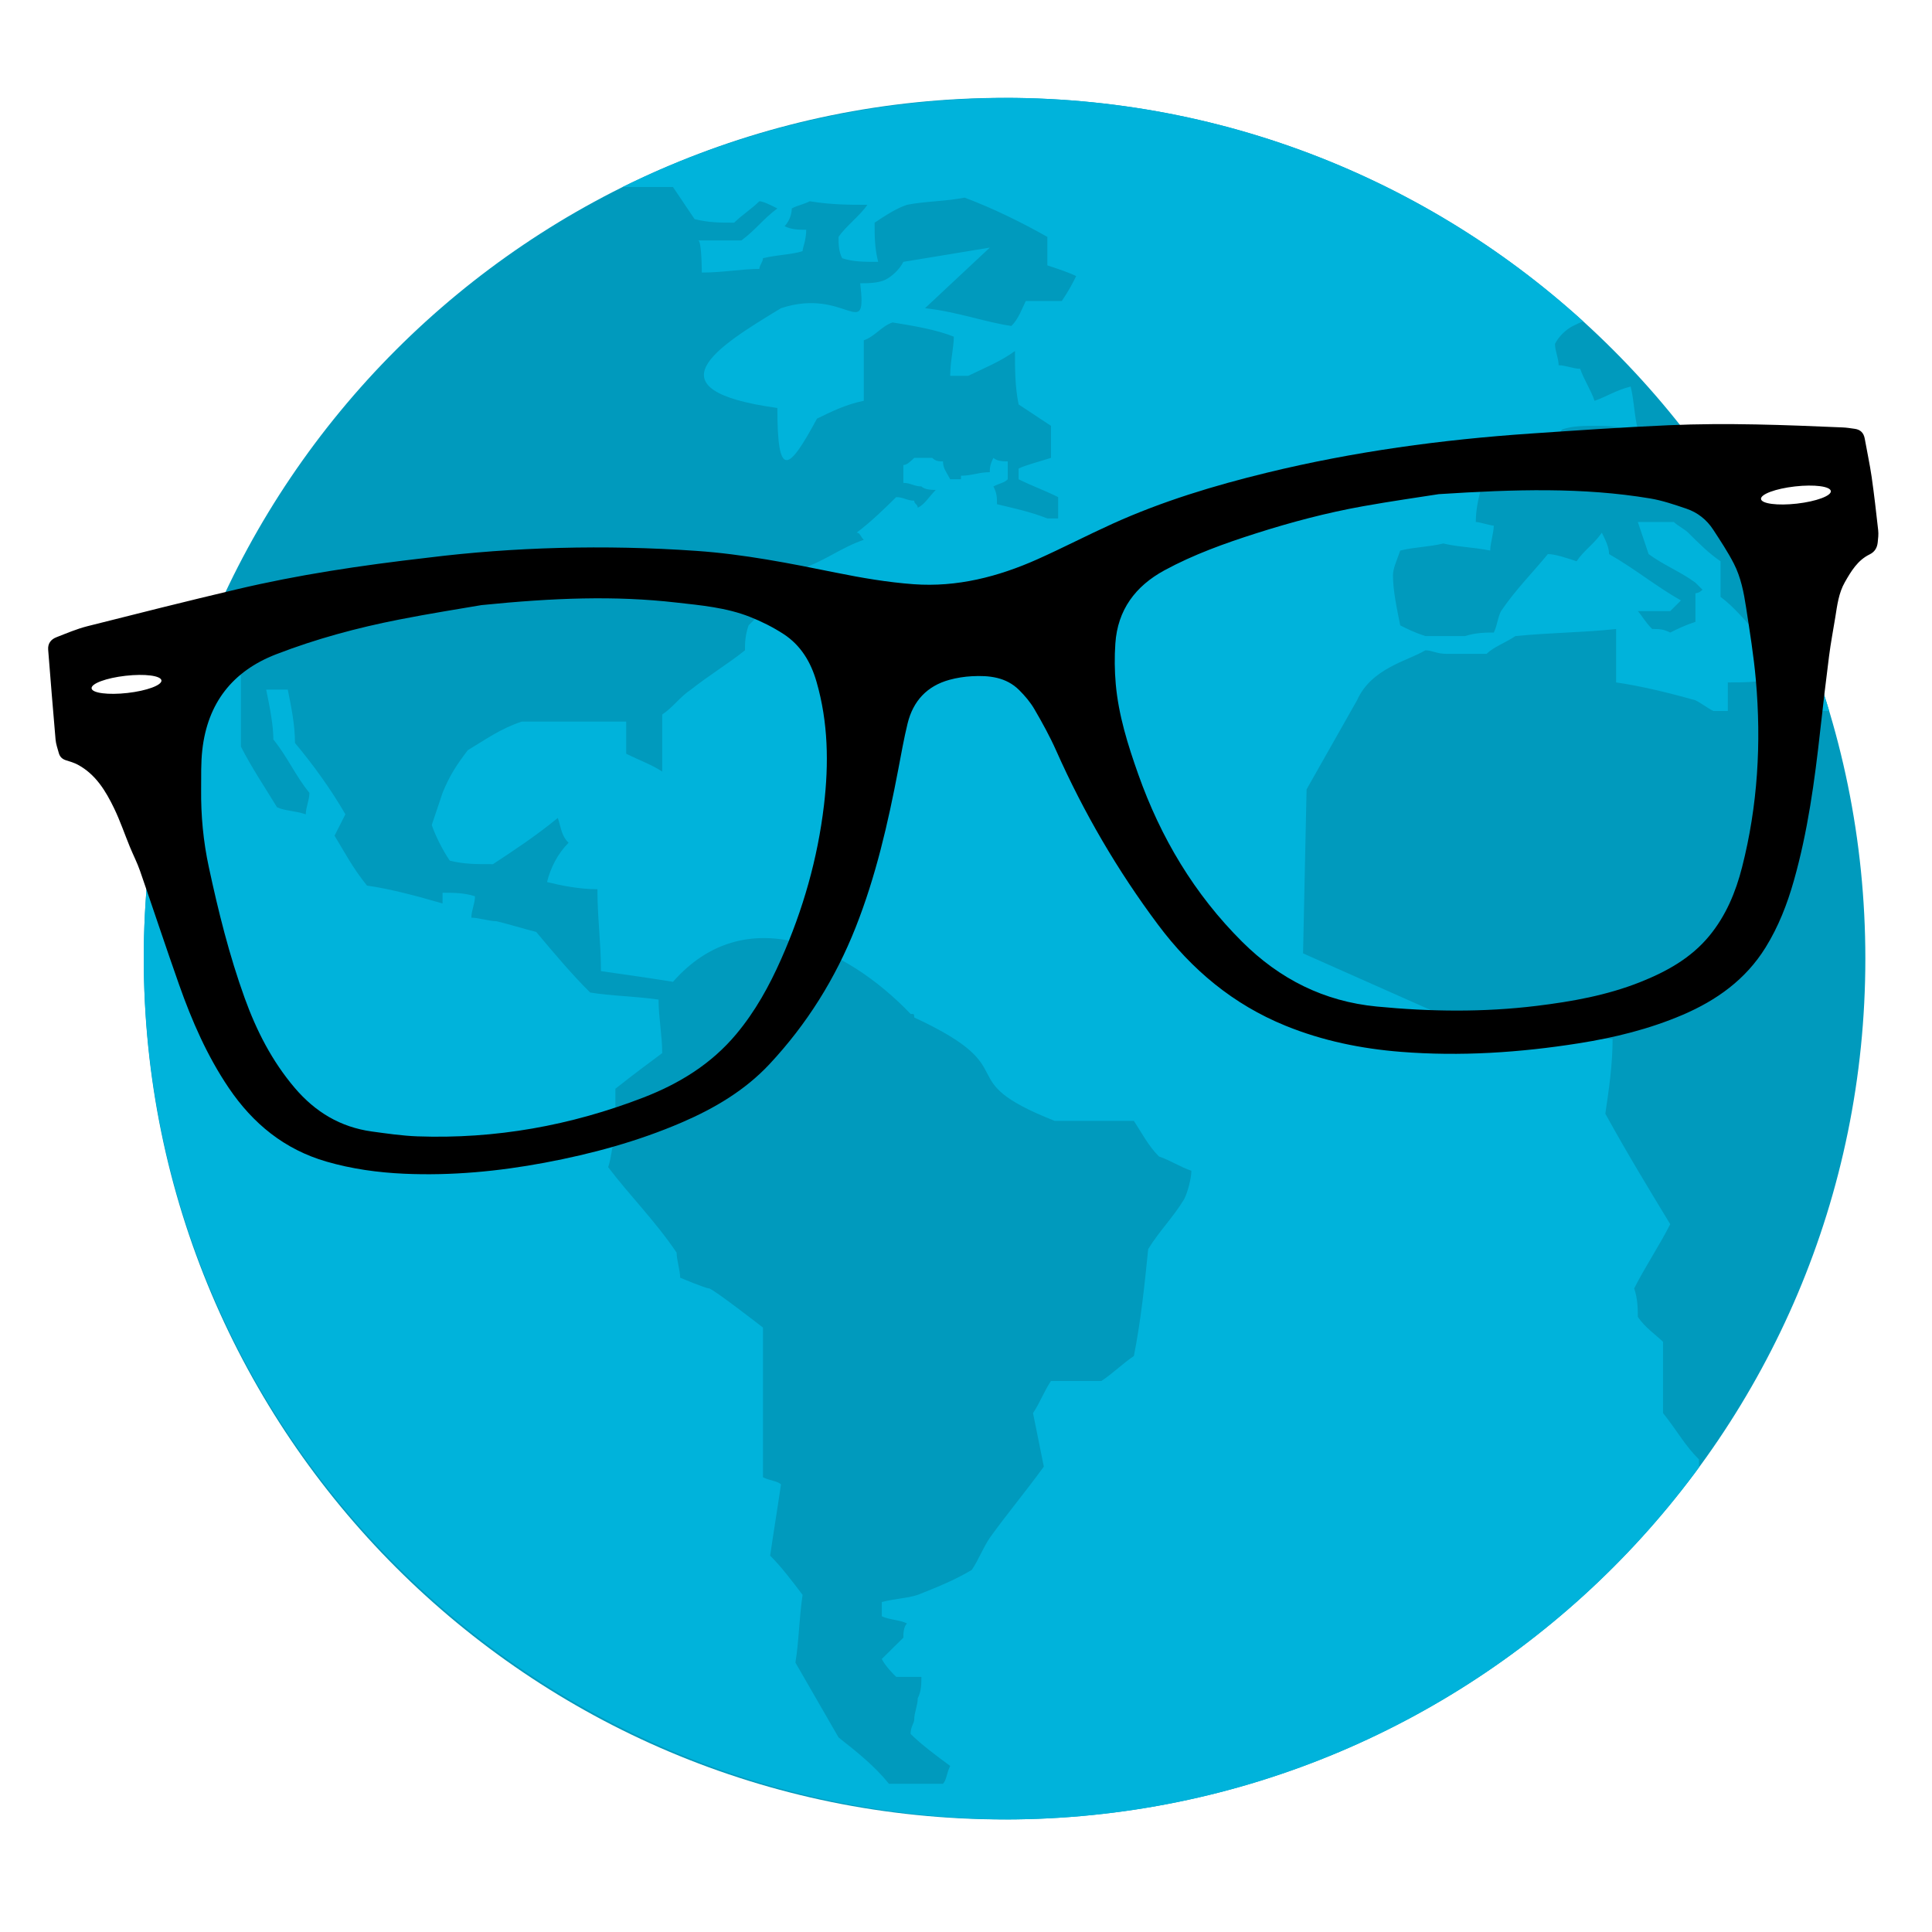
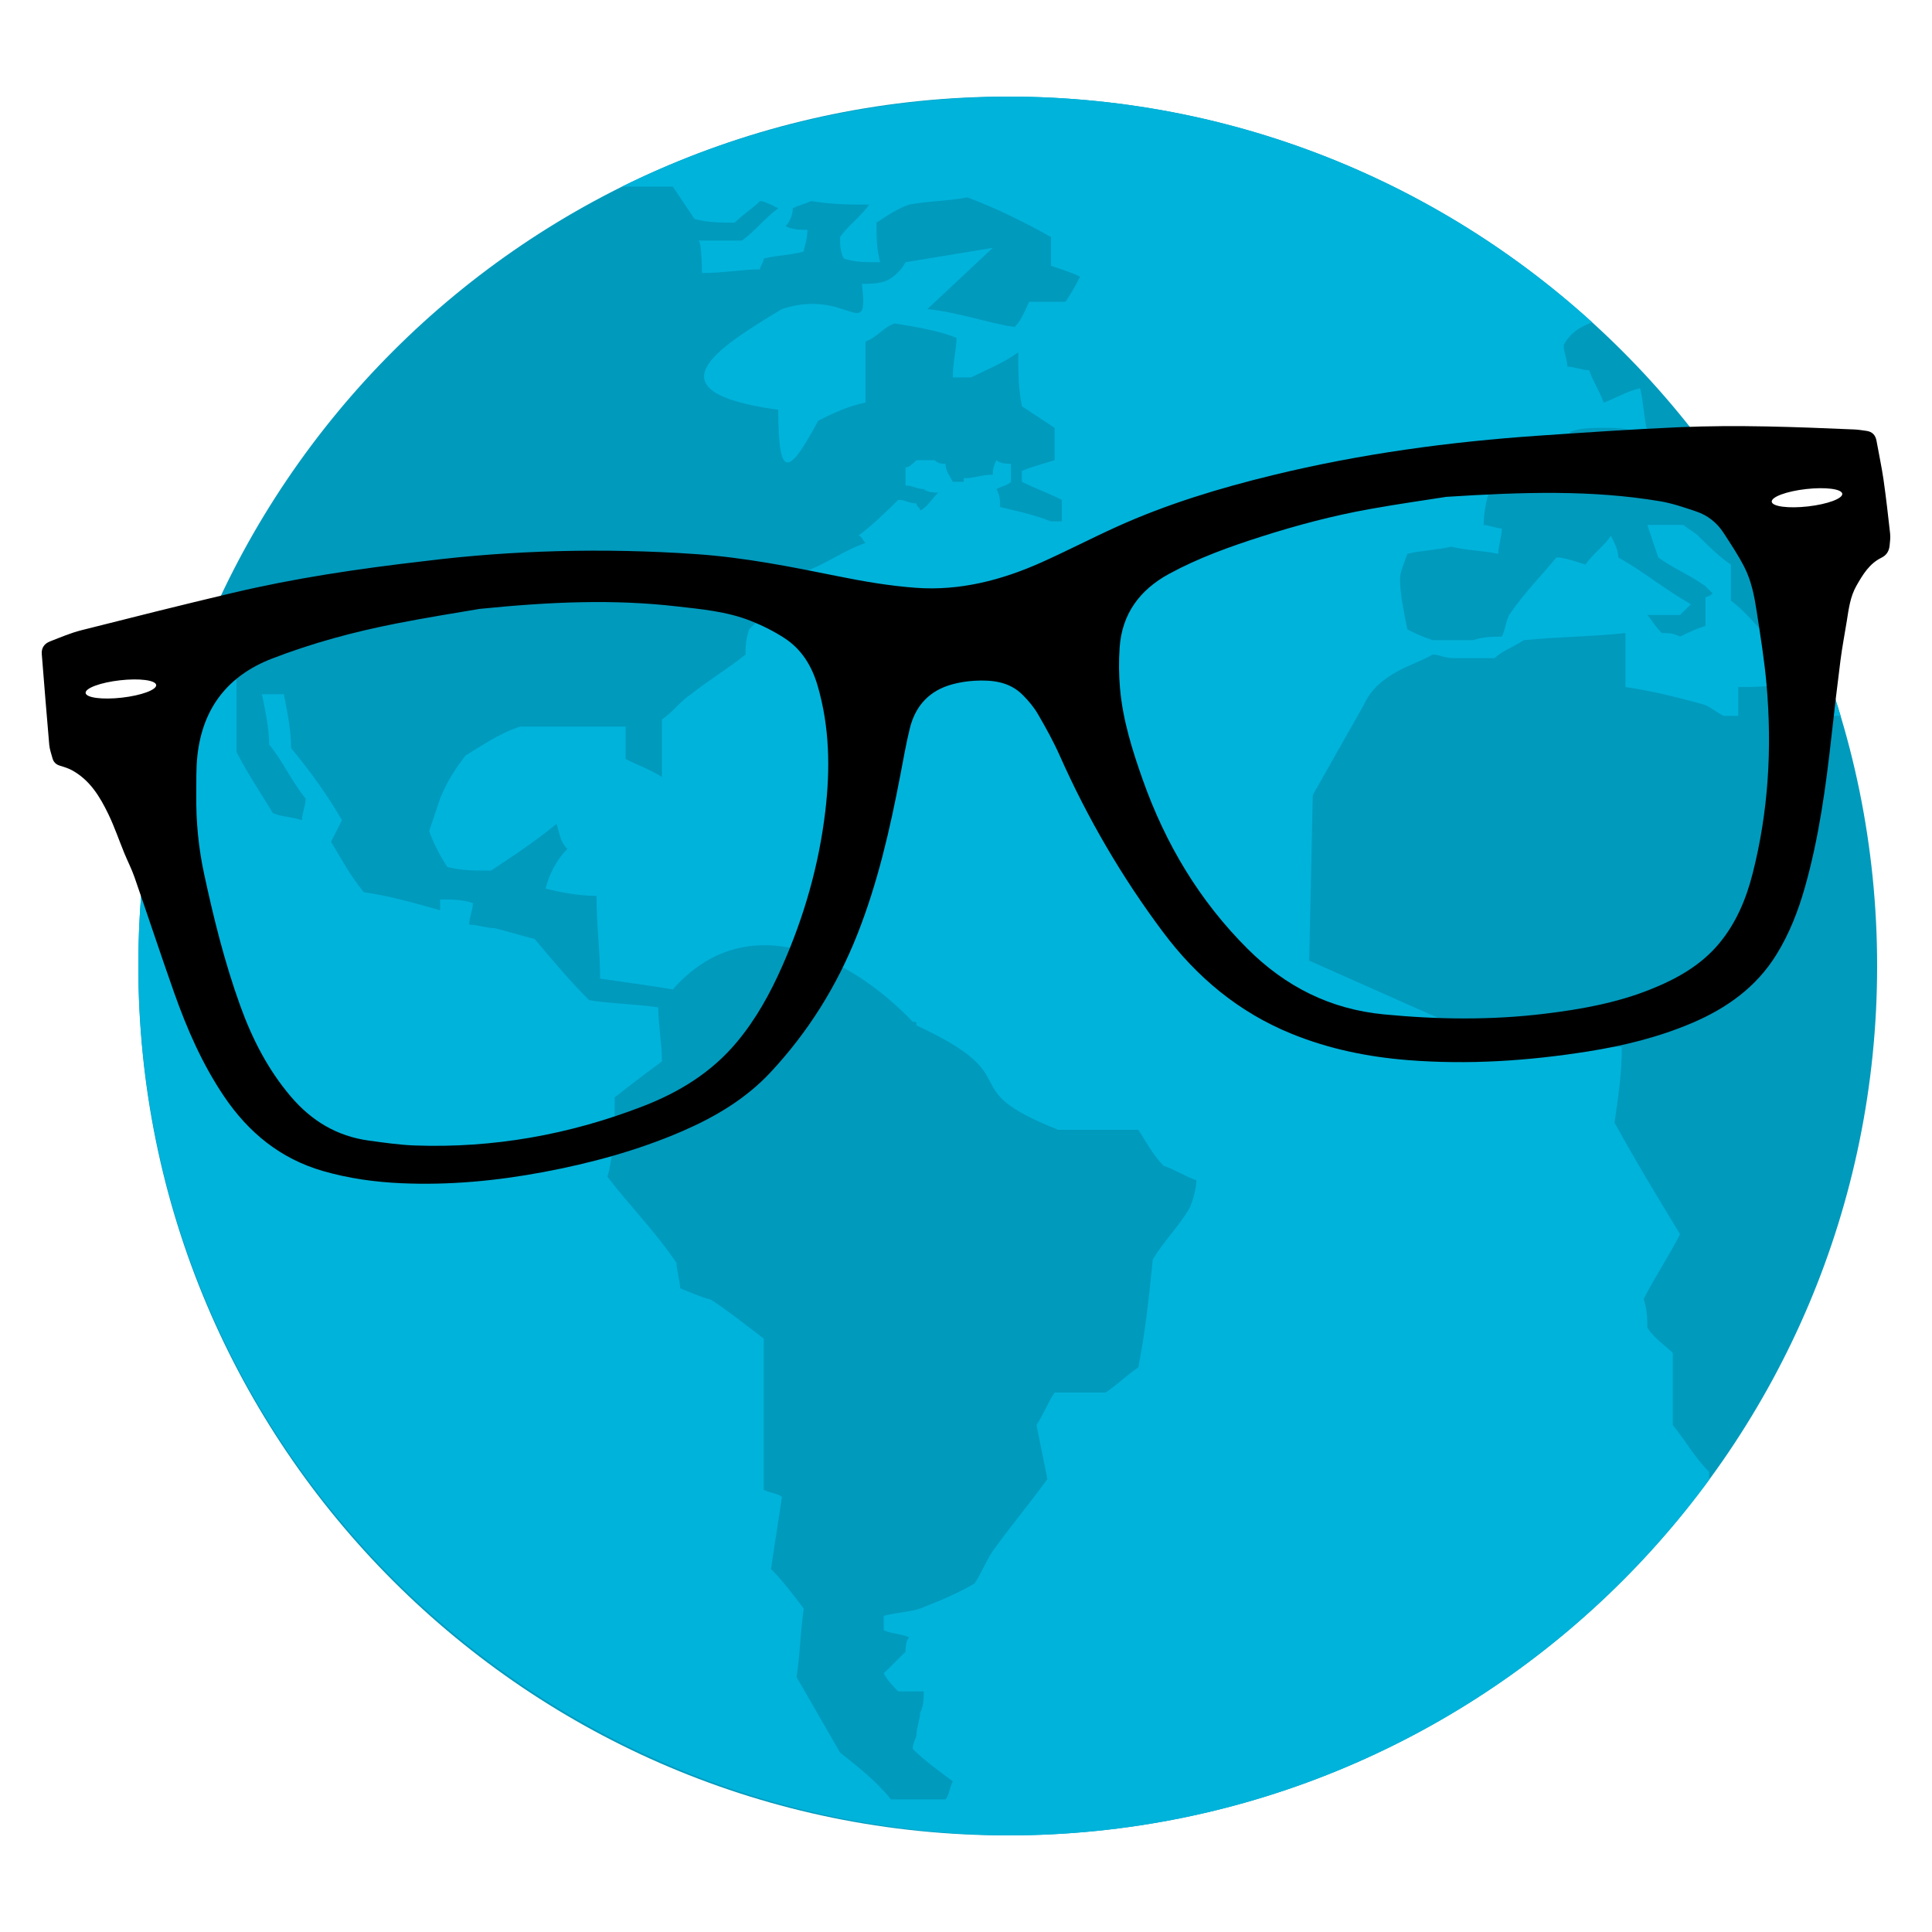
- <svg xmlns="http://www.w3.org/2000/svg" width="100%" height="100%" viewBox="0 0 101 101" version="1.1" xml:space="preserve" style="fill-rule:evenodd;clip-rule:evenodd;stroke-linejoin:round;stroke-miterlimit:2;">
-   <g transform="matrix(1,0,0,1,-809,-120)">
-     <g transform="matrix(1,0,0,1,363.356,120.116)">
-       <rect id="witterworld" x="446" y="0" width="100" height="100" style="fill:none;" />
-       <g id="witterworld1">
-         <g transform="matrix(1,0,0,1,2.15988,-2.84217e-14)">
-           <g transform="matrix(0.9,0,0,0.9,49.6,5)">
-             <circle cx="496" cy="50" r="50" style="fill:rgb(0,154,189);" />
-             <clipPath id="_clip1">
-               <circle cx="496" cy="50" r="50" />
-             </clipPath>
-             <g clip-path="url(#_clip1)">
-               <g transform="matrix(0.208333,0,0,0.208333,442.121,-3.33333)">
-                 <path d="M485.367,165.075C483.343,163.077 481.345,161.105 480.333,159.107C479.348,157.109 479.348,154.126 479.348,151.168C479.348,150.155 478.336,149.17 478.336,148.184C475.325,149.17 474.339,150.156 471.329,151.168C470.291,156.124 469.305,160.12 468.319,165.076C465.283,162.093 462.272,158.122 458.251,155.138L458.251,145.2C455.241,143.202 452.231,140.243 449.22,137.234C448.235,136.247 446.211,135.262 445.224,134.249L435.183,134.249C436.168,137.234 437.181,140.243 438.193,143.202C442.215,146.186 447.197,148.184 451.246,151.168C452.232,152.154 452.232,152.154 453.217,153.141C452.233,154.126 451.246,154.126 451.246,154.126L451.246,162.092C448.235,163.077 446.212,164.09 444.214,165.075C442.216,164.09 441.204,164.09 439.18,164.09C437.182,162.092 436.169,160.12 435.184,159.107L444.214,159.107C445.225,158.122 446.212,157.109 447.197,156.124C440.192,152.154 434.171,147.172 427.165,143.202C427.165,141.23 426.127,139.232 425.142,137.234C423.118,140.243 420.108,142.216 418.11,145.2C415.099,144.213 412.089,143.202 410.092,143.202C406.044,148.184 401.061,153.141 397.039,159.108C396.026,161.106 396.026,163.078 395.016,165.076C393.017,165.076 390.007,165.076 386.997,166.063L375.942,166.063C372.931,165.076 370.934,164.09 368.936,163.078C367.924,158.122 366.912,153.141 366.912,149.17C366.912,147.172 367.925,145.2 368.936,142.215C372.931,141.229 376.954,141.229 380.975,140.242C384.971,141.229 388.995,141.229 394.028,142.215C394.028,140.242 395.015,137.233 395.015,135.261C394.028,135.261 391.019,134.248 390.006,134.248C390.006,130.279 391.019,126.309 392.003,123.35C396.025,122.339 400.022,122.339 405.056,121.352C408.067,117.356 411.076,112.4 414.087,108.43C417.096,107.445 420.107,107.445 423.116,107.445C426.125,107.445 429.137,107.445 431.16,108.43L435.182,108.43C434.169,104.46 434.169,100.464 433.184,96.493C429.136,97.48 426.125,99.478 423.116,100.463C422.131,97.48 420.106,94.522 419.12,91.537C417.096,91.537 415.098,90.552 413.099,90.552C413.099,88.554 412.087,86.582 412.087,84.583C413.099,82.585 415.097,80.587 417.095,79.601C419.119,78.615 421.118,77.63 423.116,77.63C379.99,38.861 322.747,16 260.521,16C221.377,16 184.232,24.952 152.121,40.859L166.172,40.859C168.17,43.817 170.181,46.827 172.192,49.811C176.2,50.798 179.211,50.798 183.233,50.798C185.244,48.8 188.255,46.827 190.253,44.83C191.265,44.83 193.262,45.815 195.274,46.828C191.264,49.812 189.266,52.771 185.244,55.754L173.191,55.754C174.203,55.754 174.203,64.706 174.203,64.706C180.224,64.706 185.245,63.694 190.253,63.694C190.253,62.708 191.265,61.722 191.265,60.71C195.275,59.724 199.297,59.724 202.306,58.739C202.306,57.753 203.319,55.754 203.319,52.771C201.295,52.771 199.297,52.771 197.286,51.785C198.284,50.799 199.297,48.801 199.297,46.828C201.295,45.816 202.306,45.816 204.304,44.83C210.338,45.815 215.346,45.815 220.367,45.815C218.369,48.8 214.36,51.784 212.336,54.768C212.336,56.739 212.336,58.738 213.347,60.709C216.358,61.722 219.367,61.722 223.376,61.722C222.391,57.752 222.391,54.768 222.391,50.798C225.401,48.8 228.398,46.827 231.409,45.815C236.442,44.83 242.449,44.83 247.484,43.817C255.514,46.827 263.534,50.798 270.552,54.768L270.552,62.707C273.563,63.693 276.584,64.705 278.582,65.692C277.597,67.69 276.584,69.662 274.573,72.646L264.532,72.646C263.533,74.644 262.534,77.629 260.522,79.6C253.49,78.614 245.459,75.631 236.441,74.644L254.502,57.752L230.408,61.722C229.41,63.694 227.399,65.692 225.401,66.703C223.376,67.69 220.367,67.69 218.369,67.69C220.367,84.582 214.36,68.675 196.286,74.644C178.226,85.568 159.141,97.479 195.275,102.461C195.275,122.338 198.284,120.366 206.316,105.446C210.339,103.474 214.36,101.476 219.368,100.463L219.368,83.596C222.391,82.585 224.389,79.6 227.4,78.614C233.433,79.6 239.44,80.587 244.474,82.585C244.474,85.568 243.462,89.539 243.462,93.509L248.47,93.509C252.492,91.536 257.512,89.539 261.522,86.581C261.522,91.537 261.522,96.493 262.535,101.476C265.545,103.474 268.554,105.446 271.565,107.444L271.565,116.37C268.553,117.356 264.533,118.368 262.535,119.354L262.535,122.339C266.556,124.337 269.566,125.322 273.563,127.32L273.563,133.263L270.552,133.263C265.544,131.29 260.523,130.279 256.501,129.293C256.501,127.32 256.501,126.309 255.514,124.337C257.512,123.35 258.525,123.35 259.51,122.339L259.51,117.356C258.525,117.356 256.501,117.356 255.514,116.37C254.503,118.368 254.503,119.354 254.503,120.367C251.479,120.367 249.481,121.352 246.472,121.352L246.472,122.339L243.462,122.339C242.449,120.367 241.451,119.354 241.451,117.356C240.451,117.356 239.44,117.356 238.44,116.37L233.432,116.37C232.42,117.356 231.409,118.368 230.409,118.368L230.409,123.35C232.42,123.35 233.432,124.337 235.431,124.337C236.442,125.322 238.44,125.322 240.451,125.322L239.44,125.322C237.429,127.32 236.442,129.293 234.419,130.279C234.419,129.293 233.433,129.293 233.433,128.307C231.41,128.307 230.41,127.32 228.399,127.32C225.402,130.279 221.379,134.248 217.357,137.233C218.37,137.233 218.37,138.244 219.368,139.231C213.348,141.229 208.326,145.199 202.306,147.171C197.286,153.14 192.278,158.121 187.243,163.077C186.244,166.062 186.244,168.06 186.244,170.032C181.235,174.002 176.201,177.012 171.181,180.982C168.171,182.954 166.173,185.938 163.163,187.936L163.163,203.843C160.139,201.845 157.129,200.859 153.133,198.86L153.133,189.908L124.006,189.908C117.986,191.906 113.977,194.89 108.968,197.874C105.946,201.844 103.934,204.828 101.923,209.785C100.912,212.794 99.925,215.752 98.914,218.737C99.926,221.72 101.923,225.691 103.935,228.675C107.958,229.66 110.967,229.66 115.976,229.66C122.009,225.69 128.029,221.719 134.061,216.764C135.048,219.722 135.048,221.72 137.059,223.692C134.061,226.676 132.038,230.646 131.052,234.642C135.048,235.628 140.068,236.64 145.103,236.64C145.103,244.581 146.09,251.536 146.09,259.476C153.134,260.489 160.14,261.473 166.173,262.46C186.245,239.599 214.36,252.521 232.42,271.412C233.432,271.412 233.432,271.412 233.432,272.396C265.544,287.318 242.449,289.29 272.575,301.226L294.671,301.226C296.643,304.185 298.667,308.181 301.678,311.165C304.687,312.15 307.698,314.147 310.707,315.135C310.707,317.107 309.722,321.077 308.683,323.075C305.7,328.056 301.678,332.027 298.667,336.982C297.655,346.947 296.643,356.86 294.671,366.797C291.661,368.795 288.65,371.779 285.614,373.752L271.564,373.752C269.565,376.735 268.552,379.721 266.555,382.703C267.541,387.685 268.552,392.642 269.565,397.624C264.532,404.579 259.509,410.52 254.502,417.476C252.491,420.486 251.478,423.444 249.48,426.428C244.473,429.411 239.438,431.384 234.417,433.381C231.408,434.368 228.397,434.368 224.388,435.38L224.388,439.35C226.386,440.337 229.409,440.337 231.408,441.349C230.408,442.335 230.408,444.306 230.408,445.319C228.397,447.292 226.386,449.29 224.388,451.261C225.4,453.259 227.398,455.257 228.397,456.243L235.43,456.243C235.43,458.24 235.43,460.213 234.417,462.211C234.417,464.184 233.431,466.181 233.431,468.153C233.431,469.165 232.419,470.151 232.419,472.149C235.43,475.132 239.439,478.117 243.461,481.075C242.448,483.073 242.448,485.046 241.45,486.056L226.386,486.056C222.39,481.075 217.356,477.105 212.336,473.135C208.326,466.18 204.304,459.227 200.308,452.272C201.295,446.303 201.295,440.336 202.306,433.38C199.297,429.41 196.286,425.441 193.263,422.456C194.276,415.503 195.275,409.534 196.286,402.58C195.275,401.593 193.263,401.593 191.265,400.608L191.265,358.856C191.265,358.856 177.214,347.932 176.201,347.932C175.203,347.932 168.171,344.947 168.171,344.947C168.171,342.95 167.186,339.966 167.186,337.968C161.153,329.04 154.12,322.087 148.101,314.146C149.1,311.164 149.1,308.179 150.112,305.194L150.112,292.273C155.132,288.302 159.142,285.318 163.164,282.334C163.164,277.378 162.151,272.395 162.151,267.414C155.131,266.428 149.099,266.428 143.079,265.441C138.058,260.486 133.05,254.517 128.029,248.548C124.007,247.535 120.996,246.55 116.987,245.564C114.976,245.564 111.98,244.578 109.956,244.578C109.956,242.58 110.967,240.608 110.967,238.61C107.958,237.624 104.947,237.624 101.924,237.624L101.924,240.608C94.906,238.61 87.874,236.637 80.854,235.626C76.832,230.643 74.834,226.674 71.811,221.717C72.823,219.719 73.823,217.747 74.834,215.749C70.812,208.795 65.791,201.841 60.783,195.873C60.783,190.917 59.771,185.935 58.773,180.978L52.752,180.978C53.765,185.934 54.75,190.916 54.75,194.886C58.773,199.868 60.784,204.824 64.806,209.782C64.806,211.78 63.794,213.778 63.794,215.749C60.784,214.764 57.761,214.764 55.763,213.778C52.752,208.796 48.73,202.827 45.708,196.884L45.708,177.008C41.711,176.022 38.701,173.998 34.68,173.012L34.68,168.056C24.638,194.887 18.617,224.702 18.617,255.502C18.614,388.677 127.016,496 260.521,496C338.834,496 408.066,459.231 452.231,403.571L452.231,395.63C448.234,391.659 446.21,387.69 442.214,382.707L442.214,362.831C440.191,360.859 437.18,358.861 435.182,355.877C435.182,353.879 435.182,350.92 434.169,347.938C437.18,341.969 441.202,336.001 444.212,330.032C438.191,320.094 432.146,310.182 426.125,299.231C427.163,292.278 428.149,285.323 428.149,278.369C423.115,278.369 418.107,277.383 412.086,277.383C411.073,275.385 408.065,272.4 407.077,271.415L396.023,271.415C395.012,271.415 394.025,272.399 393.013,273.412C393.013,274.397 391.016,275.385 391.016,276.37L341.843,254.522L342.827,208.8L356.892,183.967C360.888,175.015 370.93,173.017 375.938,170.033C377.962,170.033 378.948,171.019 381.959,171.019L393.013,171.019C395.012,169.046 398.048,168.061 401.057,166.063C411.073,165.076 420.104,165.076 429.134,164.09L429.134,178.985C436.165,179.996 444.21,181.969 451.242,183.966C453.213,184.953 454.252,185.939 456.25,186.951L460.272,186.951L460.272,178.984C464.267,178.984 468.316,178.984 473.297,177.997C476.308,180.982 481.341,183.965 485.363,186.951L493.382,186.951C491.361,179.996 488.377,172.031 485.367,165.075Z" style="fill:rgb(0,179,219);" />
-               </g>
+ <svg xmlns="http://www.w3.org/2000/svg" width="100%" height="100%" viewBox="0 0 100 100" version="1.1" xml:space="preserve" style="fill-rule:evenodd;clip-rule:evenodd;stroke-linejoin:round;stroke-miterlimit:2;">
+   <g transform="matrix(1,0,0,1,-800,-120)">
+     <g id="witterworld" transform="matrix(1,0,0,1,354,120)">
+       <rect x="446" y="0" width="100" height="100" style="fill:none;" />
+       <g transform="matrix(1,0,0,1,2.15988,-2.84217e-14)">
+         <g transform="matrix(0.9,0,0,0.9,49.6,5)">
+           <circle cx="496" cy="50" r="50" style="fill:rgb(0,154,189);" />
+           <clipPath id="_clip1">
+             <circle cx="496" cy="50" r="50" />
+           </clipPath>
+           <g clip-path="url(#_clip1)">
+             <g transform="matrix(0.208333,0,0,0.208333,442.121,-3.33333)">
+               <path d="M485.367,165.075C483.343,163.077 481.345,161.105 480.333,159.107C479.348,157.109 479.348,154.126 479.348,151.168C479.348,150.155 478.336,149.17 478.336,148.184C475.325,149.17 474.339,150.156 471.329,151.168C470.291,156.124 469.305,160.12 468.319,165.076C465.283,162.093 462.272,158.122 458.251,155.138L458.251,145.2C455.241,143.202 452.231,140.243 449.22,137.234C448.235,136.247 446.211,135.262 445.224,134.249L435.183,134.249C436.168,137.234 437.181,140.243 438.193,143.202C442.215,146.186 447.197,148.184 451.246,151.168C452.232,152.154 452.232,152.154 453.217,153.141C452.233,154.126 451.246,154.126 451.246,154.126L451.246,162.092C448.235,163.077 446.212,164.09 444.214,165.075C442.216,164.09 441.204,164.09 439.18,164.09C437.182,162.092 436.169,160.12 435.184,159.107L444.214,159.107C445.225,158.122 446.212,157.109 447.197,156.124C440.192,152.154 434.171,147.172 427.165,143.202C427.165,141.23 426.127,139.232 425.142,137.234C423.118,140.243 420.108,142.216 418.11,145.2C415.099,144.213 412.089,143.202 410.092,143.202C406.044,148.184 401.061,153.141 397.039,159.108C396.026,161.106 396.026,163.078 395.016,165.076C393.017,165.076 390.007,165.076 386.997,166.063L375.942,166.063C372.931,165.076 370.934,164.09 368.936,163.078C367.924,158.122 366.912,153.141 366.912,149.17C366.912,147.172 367.925,145.2 368.936,142.215C372.931,141.229 376.954,141.229 380.975,140.242C384.971,141.229 388.995,141.229 394.028,142.215C394.028,140.242 395.015,137.233 395.015,135.261C394.028,135.261 391.019,134.248 390.006,134.248C390.006,130.279 391.019,126.309 392.003,123.35C396.025,122.339 400.022,122.339 405.056,121.352C408.067,117.356 411.076,112.4 414.087,108.43C417.096,107.445 420.107,107.445 423.116,107.445C426.125,107.445 429.137,107.445 431.16,108.43L435.182,108.43C434.169,104.46 434.169,100.464 433.184,96.493C429.136,97.48 426.125,99.478 423.116,100.463C422.131,97.48 420.106,94.522 419.12,91.537C417.096,91.537 415.098,90.552 413.099,90.552C413.099,88.554 412.087,86.582 412.087,84.583C413.099,82.585 415.097,80.587 417.095,79.601C419.119,78.615 421.118,77.63 423.116,77.63C379.99,38.861 322.747,16 260.521,16C221.377,16 184.232,24.952 152.121,40.859L166.172,40.859C168.17,43.817 170.181,46.827 172.192,49.811C176.2,50.798 179.211,50.798 183.233,50.798C185.244,48.8 188.255,46.827 190.253,44.83C191.265,44.83 193.262,45.815 195.274,46.828C191.264,49.812 189.266,52.771 185.244,55.754L173.191,55.754C174.203,55.754 174.203,64.706 174.203,64.706C180.224,64.706 185.245,63.694 190.253,63.694C190.253,62.708 191.265,61.722 191.265,60.71C195.275,59.724 199.297,59.724 202.306,58.739C202.306,57.753 203.319,55.754 203.319,52.771C201.295,52.771 199.297,52.771 197.286,51.785C198.284,50.799 199.297,48.801 199.297,46.828C201.295,45.816 202.306,45.816 204.304,44.83C210.338,45.815 215.346,45.815 220.367,45.815C218.369,48.8 214.36,51.784 212.336,54.768C212.336,56.739 212.336,58.738 213.347,60.709C216.358,61.722 219.367,61.722 223.376,61.722C222.391,57.752 222.391,54.768 222.391,50.798C225.401,48.8 228.398,46.827 231.409,45.815C236.442,44.83 242.449,44.83 247.484,43.817C255.514,46.827 263.534,50.798 270.552,54.768L270.552,62.707C273.563,63.693 276.584,64.705 278.582,65.692C277.597,67.69 276.584,69.662 274.573,72.646L264.532,72.646C263.533,74.644 262.534,77.629 260.522,79.6C253.49,78.614 245.459,75.631 236.441,74.644L254.502,57.752L230.408,61.722C229.41,63.694 227.399,65.692 225.401,66.703C223.376,67.69 220.367,67.69 218.369,67.69C220.367,84.582 214.36,68.675 196.286,74.644C178.226,85.568 159.141,97.479 195.275,102.461C195.275,122.338 198.284,120.366 206.316,105.446C210.339,103.474 214.36,101.476 219.368,100.463L219.368,83.596C222.391,82.585 224.389,79.6 227.4,78.614C233.433,79.6 239.44,80.587 244.474,82.585C244.474,85.568 243.462,89.539 243.462,93.509L248.47,93.509C252.492,91.536 257.512,89.539 261.522,86.581C261.522,91.537 261.522,96.493 262.535,101.476C265.545,103.474 268.554,105.446 271.565,107.444L271.565,116.37C268.553,117.356 264.533,118.368 262.535,119.354L262.535,122.339C266.556,124.337 269.566,125.322 273.563,127.32L273.563,133.263L270.552,133.263C265.544,131.29 260.523,130.279 256.501,129.293C256.501,127.32 256.501,126.309 255.514,124.337C257.512,123.35 258.525,123.35 259.51,122.339L259.51,117.356C258.525,117.356 256.501,117.356 255.514,116.37C254.503,118.368 254.503,119.354 254.503,120.367C251.479,120.367 249.481,121.352 246.472,121.352L246.472,122.339L243.462,122.339C242.449,120.367 241.451,119.354 241.451,117.356C240.451,117.356 239.44,117.356 238.44,116.37L233.432,116.37C232.42,117.356 231.409,118.368 230.409,118.368L230.409,123.35C232.42,123.35 233.432,124.337 235.431,124.337C236.442,125.322 238.44,125.322 240.451,125.322L239.44,125.322C237.429,127.32 236.442,129.293 234.419,130.279C234.419,129.293 233.433,129.293 233.433,128.307C231.41,128.307 230.41,127.32 228.399,127.32C225.402,130.279 221.379,134.248 217.357,137.233C218.37,137.233 218.37,138.244 219.368,139.231C213.348,141.229 208.326,145.199 202.306,147.171C197.286,153.14 192.278,158.121 187.243,163.077C186.244,166.062 186.244,168.06 186.244,170.032C181.235,174.002 176.201,177.012 171.181,180.982C168.171,182.954 166.173,185.938 163.163,187.936L163.163,203.843C160.139,201.845 157.129,200.859 153.133,198.86L153.133,189.908L124.006,189.908C117.986,191.906 113.977,194.89 108.968,197.874C105.946,201.844 103.934,204.828 101.923,209.785C100.912,212.794 99.925,215.752 98.914,218.737C99.926,221.72 101.923,225.691 103.935,228.675C107.958,229.66 110.967,229.66 115.976,229.66C122.009,225.69 128.029,221.719 134.061,216.764C135.048,219.722 135.048,221.72 137.059,223.692C134.061,226.676 132.038,230.646 131.052,234.642C135.048,235.628 140.068,236.64 145.103,236.64C145.103,244.581 146.09,251.536 146.09,259.476C153.134,260.489 160.14,261.473 166.173,262.46C186.245,239.599 214.36,252.521 232.42,271.412C233.432,271.412 233.432,271.412 233.432,272.396C265.544,287.318 242.449,289.29 272.575,301.226L294.671,301.226C296.643,304.185 298.667,308.181 301.678,311.165C304.687,312.15 307.698,314.147 310.707,315.135C310.707,317.107 309.722,321.077 308.683,323.075C305.7,328.056 301.678,332.027 298.667,336.982C297.655,346.947 296.643,356.86 294.671,366.797C291.661,368.795 288.65,371.779 285.614,373.752L271.564,373.752C269.565,376.735 268.552,379.721 266.555,382.703C267.541,387.685 268.552,392.642 269.565,397.624C264.532,404.579 259.509,410.52 254.502,417.476C252.491,420.486 251.478,423.444 249.48,426.428C244.473,429.411 239.438,431.384 234.417,433.381C231.408,434.368 228.397,434.368 224.388,435.38L224.388,439.35C226.386,440.337 229.409,440.337 231.408,441.349C230.408,442.335 230.408,444.306 230.408,445.319C228.397,447.292 226.386,449.29 224.388,451.261C225.4,453.259 227.398,455.257 228.397,456.243L235.43,456.243C235.43,458.24 235.43,460.213 234.417,462.211C234.417,464.184 233.431,466.181 233.431,468.153C233.431,469.165 232.419,470.151 232.419,472.149C235.43,475.132 239.439,478.117 243.461,481.075C242.448,483.073 242.448,485.046 241.45,486.056L226.386,486.056C222.39,481.075 217.356,477.105 212.336,473.135C208.326,466.18 204.304,459.227 200.308,452.272C201.295,446.303 201.295,440.336 202.306,433.38C199.297,429.41 196.286,425.441 193.263,422.456C194.276,415.503 195.275,409.534 196.286,402.58C195.275,401.593 193.263,401.593 191.265,400.608L191.265,358.856C191.265,358.856 177.214,347.932 176.201,347.932C175.203,347.932 168.171,344.947 168.171,344.947C168.171,342.95 167.186,339.966 167.186,337.968C161.153,329.04 154.12,322.087 148.101,314.146C149.1,311.164 149.1,308.179 150.112,305.194L150.112,292.273C155.132,288.302 159.142,285.318 163.164,282.334C163.164,277.378 162.151,272.395 162.151,267.414C155.131,266.428 149.099,266.428 143.079,265.441C138.058,260.486 133.05,254.517 128.029,248.548C124.007,247.535 120.996,246.55 116.987,245.564C114.976,245.564 111.98,244.578 109.956,244.578C109.956,242.58 110.967,240.608 110.967,238.61C107.958,237.624 104.947,237.624 101.924,237.624L101.924,240.608C94.906,238.61 87.874,236.637 80.854,235.626C76.832,230.643 74.834,226.674 71.811,221.717C72.823,219.719 73.823,217.747 74.834,215.749C70.812,208.795 65.791,201.841 60.783,195.873C60.783,190.917 59.771,185.935 58.773,180.978L52.752,180.978C53.765,185.934 54.75,190.916 54.75,194.886C58.773,199.868 60.784,204.824 64.806,209.782C64.806,211.78 63.794,213.778 63.794,215.749C60.784,214.764 57.761,214.764 55.763,213.778C52.752,208.796 48.73,202.827 45.708,196.884L45.708,177.008C41.711,176.022 38.701,173.998 34.68,173.012L34.68,168.056C24.638,194.887 18.617,224.702 18.617,255.502C18.614,388.677 127.016,496 260.521,496C338.834,496 408.066,459.231 452.231,403.571L452.231,395.63C448.234,391.659 446.21,387.69 442.214,382.707L442.214,362.831C440.191,360.859 437.18,358.861 435.182,355.877C435.182,353.879 435.182,350.92 434.169,347.938C437.18,341.969 441.202,336.001 444.212,330.032C438.191,320.094 432.146,310.182 426.125,299.231C427.163,292.278 428.149,285.323 428.149,278.369C423.115,278.369 418.107,277.383 412.086,277.383C411.073,275.385 408.065,272.4 407.077,271.415L396.023,271.415C395.012,271.415 394.025,272.399 393.013,273.412C393.013,274.397 391.016,275.385 391.016,276.37L341.843,254.522L342.827,208.8L356.892,183.967C360.888,175.015 370.93,173.017 375.938,170.033C377.962,170.033 378.948,171.019 381.959,171.019L393.013,171.019C395.012,169.046 398.048,168.061 401.057,166.063C411.073,165.076 420.104,165.076 429.134,164.09L429.134,178.985C436.165,179.996 444.21,181.969 451.242,183.966C453.213,184.953 454.252,185.939 456.25,186.951L460.272,186.951L460.272,178.984C464.267,178.984 468.316,178.984 473.297,177.997C476.308,180.982 481.341,183.965 485.363,186.951L493.382,186.951C491.361,179.996 488.377,172.031 485.367,165.075Z" style="fill:rgb(0,179,219);" />
            </g>
          </g>
-           <g transform="matrix(0.106198,-0.012045,0.012045,0.106198,441.979,-0.33038)">
-             <path d="M895.876,319.58C895.69,316.734 894.322,314.944 891.569,314.235C889.628,313.737 887.703,313.188 885.744,312.884C857.782,308.492 829.785,304.203 801.536,302.245C778.975,300.676 756.384,299.68 733.773,298.665C690.257,296.716 646.829,297.669 603.55,303.141C577.108,306.485 550.934,311.271 525.504,319.486C512.654,323.64 500.025,328.486 487.157,332.572C467.079,338.929 446.474,341.792 425.637,337.884C413.109,335.529 400.748,331.947 388.599,328.014C366.615,320.905 344.646,313.897 321.841,309.702C277.499,301.514 232.82,297.755 191.163,298.203C157.206,298.253 126.702,299.411 96.333,303.057C71.427,306.045 46.555,309.371 21.682,312.748C16.397,313.475 11.23,315.028 6.055,316.395C3.286,317.121 1.454,318.96 1.361,322.042C0.88,336.732 0.373,351.415 0.002,366.123C-0.048,368.335 0.492,370.563 0.83,372.775C1.108,374.64 2.13,375.932 3.92,376.717C5.819,377.545 7.77,378.38 9.459,379.545C17.624,385.235 21.558,393.848 24.69,402.788C26.919,409.18 28.363,415.832 30.211,422.35C31.359,426.412 32.879,430.379 33.799,434.482C38.113,453.662 42.124,472.926 46.539,492.075C50.752,510.346 56.24,528.212 64.978,544.929C74.738,563.604 88.652,577.907 108.399,586.129C120.354,591.11 132.79,594.285 145.539,596.312C168.385,599.925 191.367,600.365 214.415,598.693C237.751,597.005 260.791,593.475 283.241,586.687C299.907,581.638 315.662,574.614 329.035,563.233C349.45,545.824 365.888,525.156 378.51,501.449C391.124,477.775 399.971,452.602 407.908,427.081C410.196,419.753 412.348,412.382 415,405.188C418.917,394.592 426.508,388.042 437.812,386.302C441.409,385.744 445.139,385.593 448.788,385.804C457.268,386.302 465.424,388.092 471.08,395.175C473.546,398.257 475.825,401.668 477.412,405.273C480.503,412.29 483.441,419.416 485.737,426.711C495.7,458.257 508.922,488.314 525.637,516.866C539.499,540.592 557.786,559.757 582.034,572.977C599.173,582.331 617.511,588.292 636.608,592.007C665.331,597.579 694.339,598.945 723.502,597.663C741.131,596.902 758.557,594.656 775.51,589.592C792.904,584.374 808.2,575.898 819.632,561.376C827.028,552.005 832.516,541.552 837.026,530.56C846.533,507.393 852.644,483.23 858.167,458.88C860.869,446.972 863.655,435.076 866.56,423.205C868.081,416.999 869.989,410.903 871.709,404.758C873.313,399 874.682,393.157 878.328,388.176C881.992,383.169 885.741,378.264 891.853,376.094C894.521,375.14 895.873,373.283 896.447,370.75C896.885,368.791 897.358,366.799 897.358,364.831C897.375,356.042 897.375,347.253 897.122,338.48C896.923,332.167 896.265,325.886 895.876,319.58M37.541,347.399C28.035,347.399 20.335,345.508 20.335,343.178C20.335,340.829 28.035,338.94 37.541,338.94C47.031,338.94 54.723,340.831 54.723,343.178C54.723,345.507 47.031,347.399 37.541,347.399M369.841,440.337C363.814,465.99 353.876,490.035 340.57,512.746C333.308,525.157 325.069,536.774 314.617,546.737C300.821,559.908 284.214,567.675 265.986,572.455C229.082,582.112 191.757,584.527 154.001,578.871C146.605,577.757 139.31,575.814 132.032,573.975C117.046,570.125 105.674,561.396 97.028,548.529C87.463,534.277 81.594,518.626 77.66,502.093C72.527,480.513 69.639,458.578 67.461,436.53C66.186,423.739 66.431,411 68.01,398.276C68.803,391.878 69.319,385.377 70.771,379.111C75.904,356.822 89.683,342.621 111.836,336.812C132.082,331.51 152.708,328.386 173.528,326.698C188.97,325.431 204.454,324.79 214.45,324.207C249.986,324.655 279.823,326.917 309.179,333.688C321.168,336.432 333.309,338.906 344.277,344.749C349.672,347.619 354.907,351.03 359.618,354.914C367.393,361.322 371.362,370.06 373.025,379.938C376.479,400.318 374.51,420.404 369.841,440.337M829.651,430.822C828.875,461.803 823.656,492.047 812.613,521.122C808.156,532.893 802.092,543.768 792.974,552.599C782.81,562.46 770.162,567.678 756.721,571.325C739.834,575.901 722.562,577 705.168,577.151C678.911,577.387 653.042,574.112 627.394,568.657C601.982,563.256 581.717,549.948 565.592,529.803C544.924,503.968 531.687,474.655 524.274,442.568C520.845,427.742 517.959,412.824 518.33,397.517C518.499,390.932 519.175,384.279 520.374,377.786C523.328,361.61 533.258,351.047 548.218,344.97C563.246,338.891 578.967,335.177 594.822,332.035C612.468,328.531 630.264,325.914 648.215,324.758C662.232,323.846 676.279,323.466 685.785,323.052C723.389,324.893 756.264,327.661 788.23,336.78C794.107,338.451 799.729,341.128 805.285,343.737C810.554,346.203 814.605,350.238 817.223,355.465C820.112,361.249 823.081,367.031 825.363,373.052C828.031,380.111 828.622,387.675 828.909,395.163C829.363,407.047 829.954,418.952 829.651,430.822M859.319,347.399C849.83,347.399 842.13,345.508 842.13,343.178C842.13,340.829 849.83,338.94 859.319,338.94C868.807,338.94 876.507,340.831 876.507,343.178C876.508,345.507 868.808,347.399 859.319,347.399" style="fill-rule:nonzero;" />
-           </g>
+         </g>
+         <g transform="matrix(0.106198,-0.012045,0.012045,0.106198,441.979,-0.33038)">
+           <path d="M895.876,319.58C895.69,316.734 894.322,314.944 891.569,314.235C889.628,313.737 887.703,313.188 885.744,312.884C857.782,308.492 829.785,304.203 801.536,302.245C778.975,300.676 756.384,299.68 733.773,298.665C690.257,296.716 646.829,297.669 603.55,303.141C577.108,306.485 550.934,311.271 525.504,319.486C512.654,323.64 500.025,328.486 487.157,332.572C467.079,338.929 446.474,341.792 425.637,337.884C413.109,335.529 400.748,331.947 388.599,328.014C366.615,320.905 344.646,313.897 321.841,309.702C277.499,301.514 232.82,297.755 191.163,298.203C157.206,298.253 126.702,299.411 96.333,303.057C71.427,306.045 46.555,309.371 21.682,312.748C16.397,313.475 11.23,315.028 6.055,316.395C3.286,317.121 1.454,318.96 1.361,322.042C0.88,336.732 0.373,351.415 0.002,366.123C-0.048,368.335 0.492,370.563 0.83,372.775C1.108,374.64 2.13,375.932 3.92,376.717C5.819,377.545 7.77,378.38 9.459,379.545C17.624,385.235 21.558,393.848 24.69,402.788C26.919,409.18 28.363,415.832 30.211,422.35C31.359,426.412 32.879,430.379 33.799,434.482C38.113,453.662 42.124,472.926 46.539,492.075C50.752,510.346 56.24,528.212 64.978,544.929C74.738,563.604 88.652,577.907 108.399,586.129C120.354,591.11 132.79,594.285 145.539,596.312C168.385,599.925 191.367,600.365 214.415,598.693C237.751,597.005 260.791,593.475 283.241,586.687C299.907,581.638 315.662,574.614 329.035,563.233C349.45,545.824 365.888,525.156 378.51,501.449C391.124,477.775 399.971,452.602 407.908,427.081C410.196,419.753 412.348,412.382 415,405.188C418.917,394.592 426.508,388.042 437.812,386.302C441.409,385.744 445.139,385.593 448.788,385.804C457.268,386.302 465.424,388.092 471.08,395.175C473.546,398.257 475.825,401.668 477.412,405.273C480.503,412.29 483.441,419.416 485.737,426.711C495.7,458.257 508.922,488.314 525.637,516.866C539.499,540.592 557.786,559.757 582.034,572.977C599.173,582.331 617.511,588.292 636.608,592.007C665.331,597.579 694.339,598.945 723.502,597.663C741.131,596.902 758.557,594.656 775.51,589.592C792.904,584.374 808.2,575.898 819.632,561.376C827.028,552.005 832.516,541.552 837.026,530.56C846.533,507.393 852.644,483.23 858.167,458.88C860.869,446.972 863.655,435.076 866.56,423.205C868.081,416.999 869.989,410.903 871.709,404.758C873.313,399 874.682,393.157 878.328,388.176C881.992,383.169 885.741,378.264 891.853,376.094C894.521,375.14 895.873,373.283 896.447,370.75C896.885,368.791 897.358,366.799 897.358,364.831C897.375,356.042 897.375,347.253 897.122,338.48C896.923,332.167 896.265,325.886 895.876,319.58M37.541,347.399C28.035,347.399 20.335,345.508 20.335,343.178C20.335,340.829 28.035,338.94 37.541,338.94C47.031,338.94 54.723,340.831 54.723,343.178C54.723,345.507 47.031,347.399 37.541,347.399M369.841,440.337C363.814,465.99 353.876,490.035 340.57,512.746C333.308,525.157 325.069,536.774 314.617,546.737C300.821,559.908 284.214,567.675 265.986,572.455C229.082,582.112 191.757,584.527 154.001,578.871C146.605,577.757 139.31,575.814 132.032,573.975C117.046,570.125 105.674,561.396 97.028,548.529C87.463,534.277 81.594,518.626 77.66,502.093C72.527,480.513 69.639,458.578 67.461,436.53C66.186,423.739 66.431,411 68.01,398.276C68.803,391.878 69.319,385.377 70.771,379.111C75.904,356.822 89.683,342.621 111.836,336.812C132.082,331.51 152.708,328.386 173.528,326.698C188.97,325.431 204.454,324.79 214.45,324.207C249.986,324.655 279.823,326.917 309.179,333.688C321.168,336.432 333.309,338.906 344.277,344.749C349.672,347.619 354.907,351.03 359.618,354.914C367.393,361.322 371.362,370.06 373.025,379.938C376.479,400.318 374.51,420.404 369.841,440.337M829.651,430.822C828.875,461.803 823.656,492.047 812.613,521.122C808.156,532.893 802.092,543.768 792.974,552.599C782.81,562.46 770.162,567.678 756.721,571.325C739.834,575.901 722.562,577 705.168,577.151C678.911,577.387 653.042,574.112 627.394,568.657C601.982,563.256 581.717,549.948 565.592,529.803C544.924,503.968 531.687,474.655 524.274,442.568C520.845,427.742 517.959,412.824 518.33,397.517C518.499,390.932 519.175,384.279 520.374,377.786C523.328,361.61 533.258,351.047 548.218,344.97C563.246,338.891 578.967,335.177 594.822,332.035C612.468,328.531 630.264,325.914 648.215,324.758C662.232,323.846 676.279,323.466 685.785,323.052C723.389,324.893 756.264,327.661 788.23,336.78C794.107,338.451 799.729,341.128 805.285,343.737C810.554,346.203 814.605,350.238 817.223,355.465C820.112,361.249 823.081,367.031 825.363,373.052C828.031,380.111 828.622,387.675 828.909,395.163C829.363,407.047 829.954,418.952 829.651,430.822M859.319,347.399C849.83,347.399 842.13,345.508 842.13,343.178C842.13,340.829 849.83,338.94 859.319,338.94C868.807,338.94 876.507,340.831 876.507,343.178C876.508,345.507 868.808,347.399 859.319,347.399" style="fill-rule:nonzero;" />
        </g>
      </g>
    </g>
  </g>
</svg>
